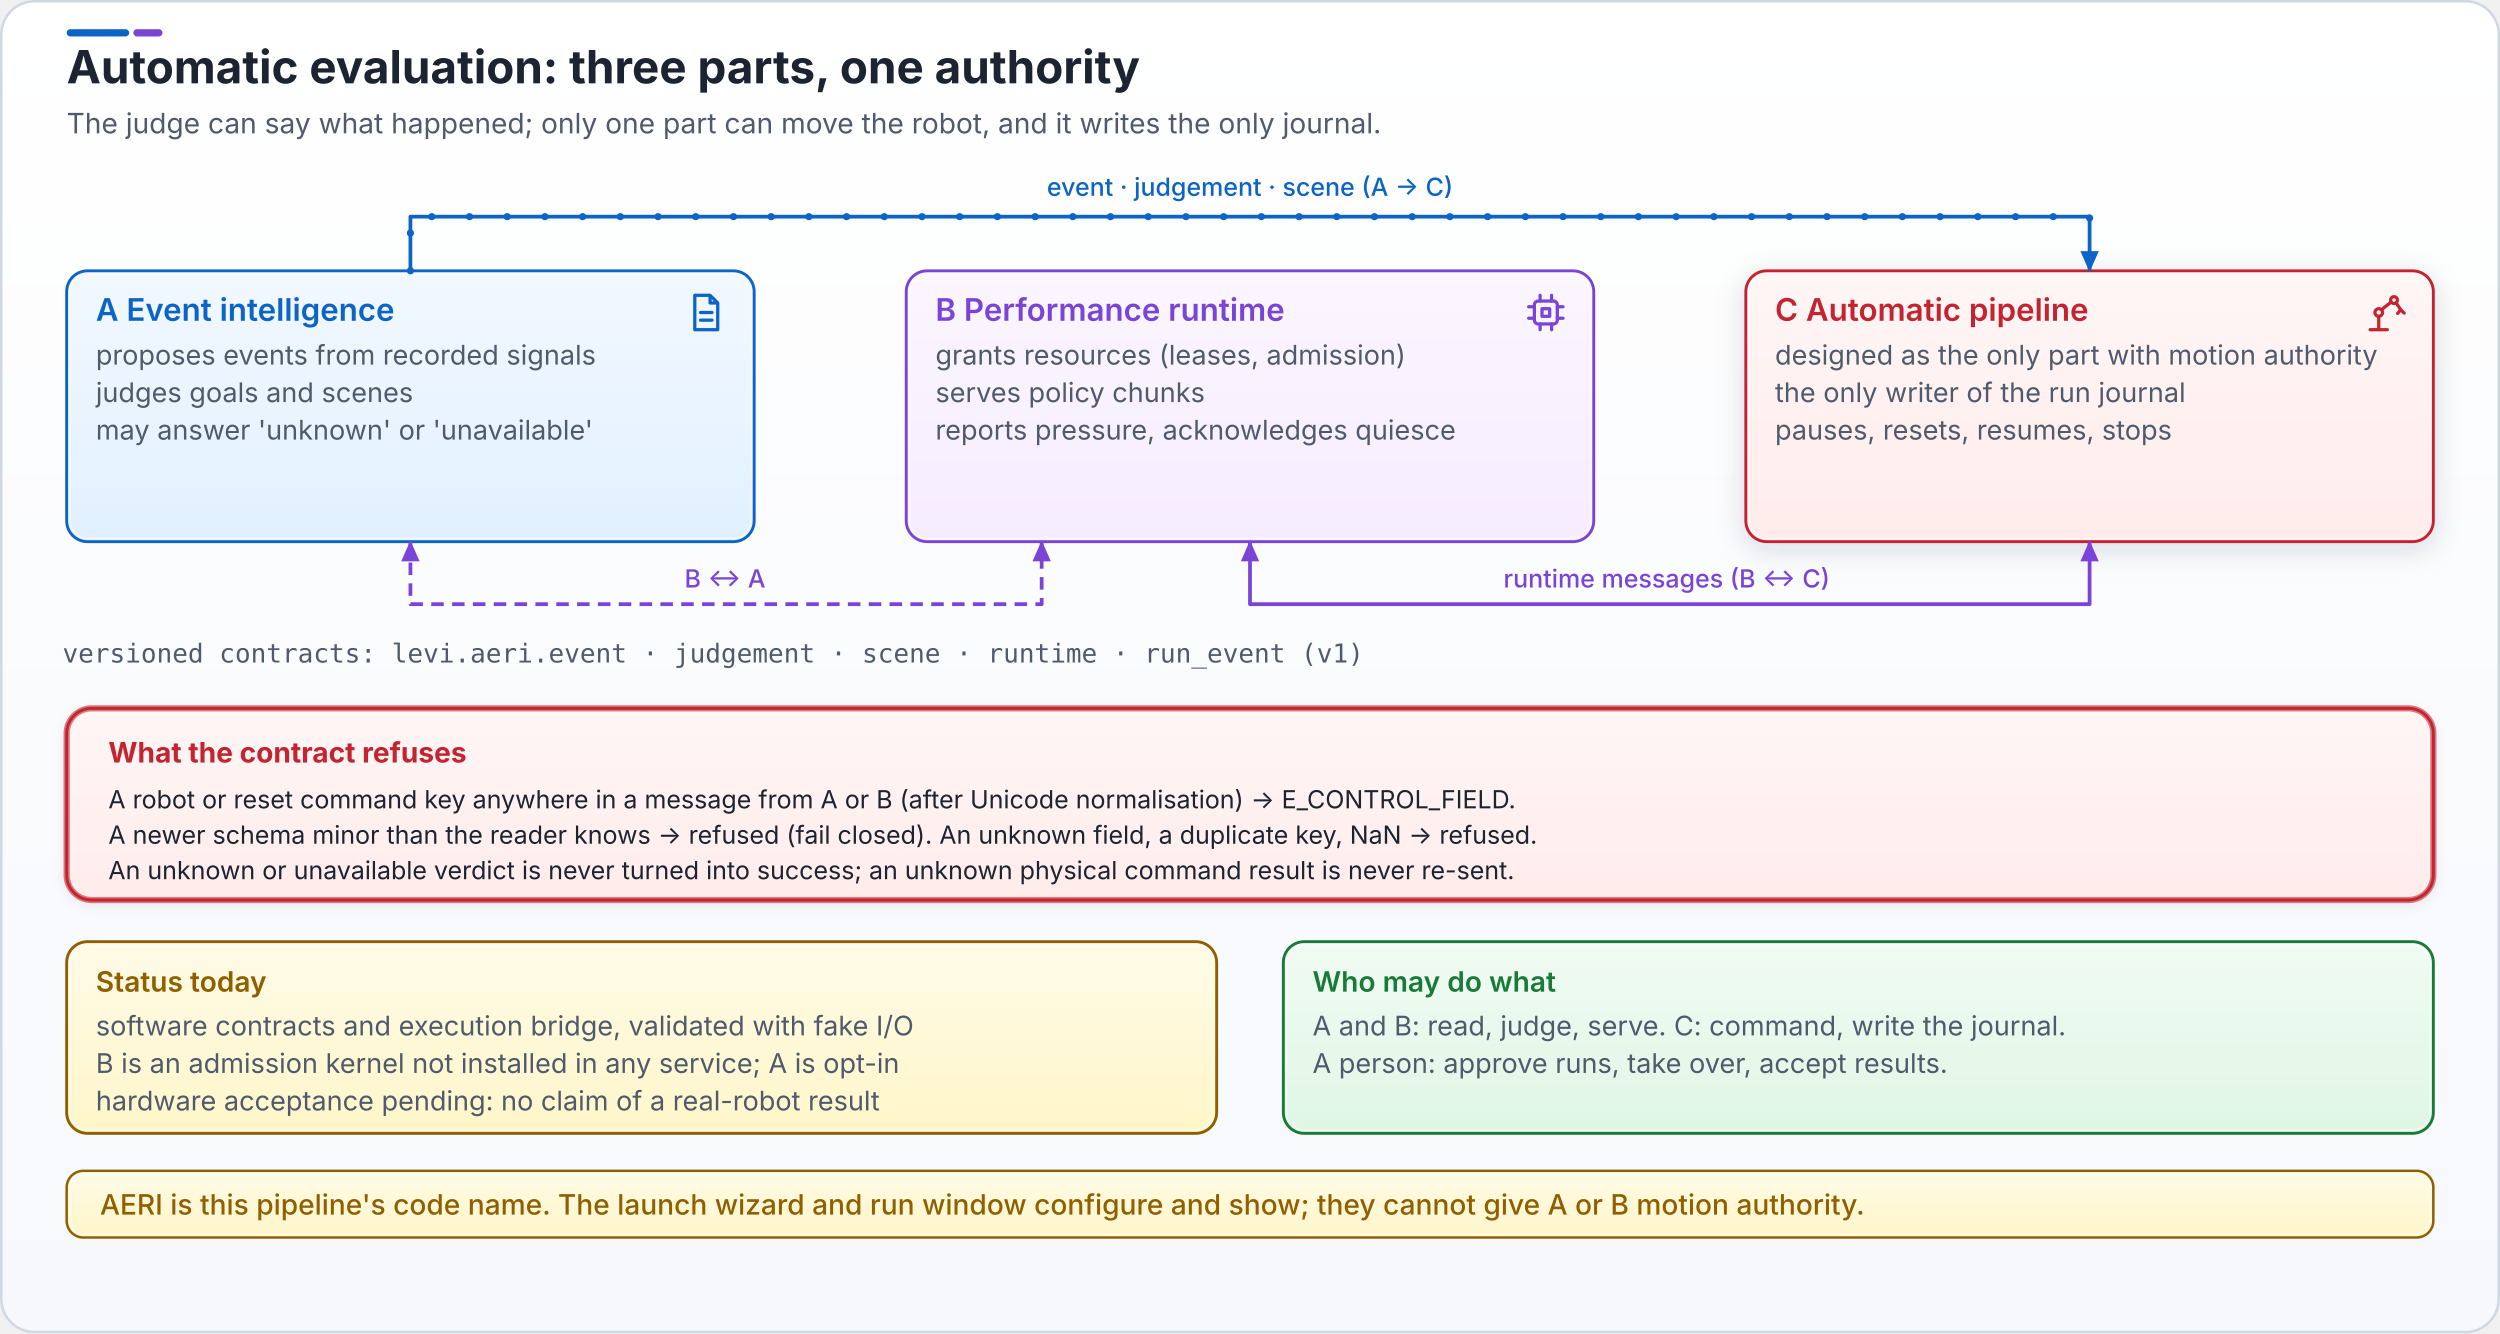
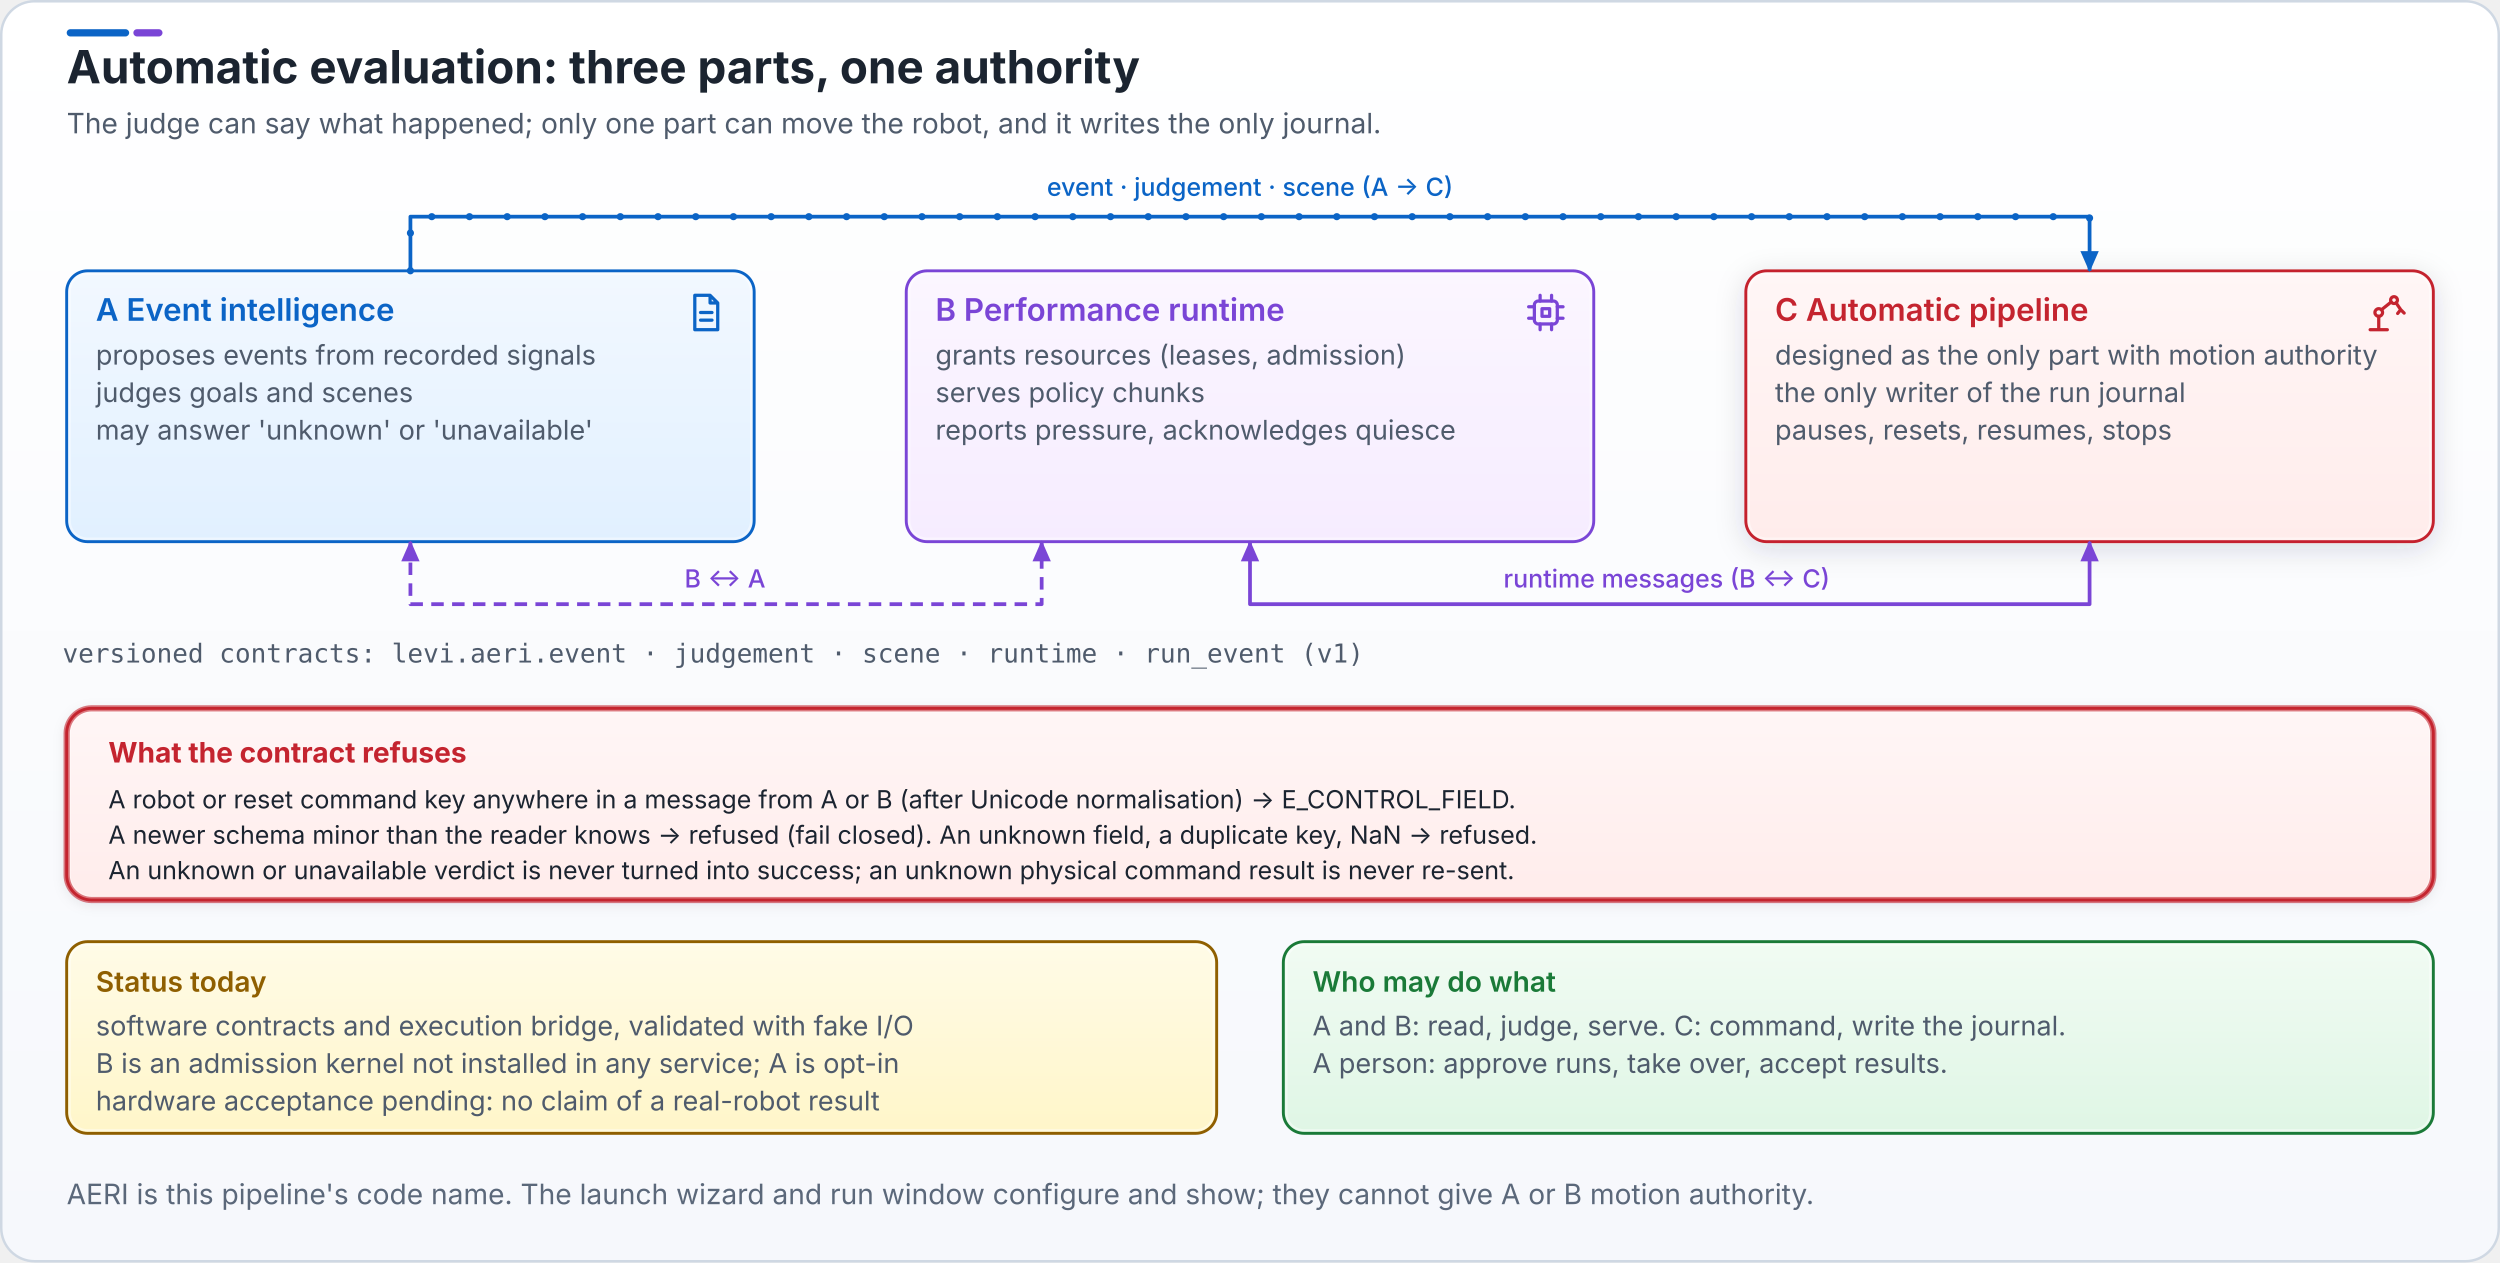
- <svg xmlns="http://www.w3.org/2000/svg" viewBox="0 0 1200 640" width="1200" height="640" role="img" aria-labelledby="t d">
+ <svg xmlns="http://www.w3.org/2000/svg" viewBox="0 0 1200 606" width="1200" height="606" role="img" aria-labelledby="t d">
  <defs>
    <style>@keyframes flow{to{stroke-dashoffset:-18}}.flow{animation:flow 3s linear infinite}@keyframes guard{0%,100%{opacity:.3}50%{opacity:.9}}.guard{opacity:.6;animation:guard 5s ease-in-out infinite}@media (prefers-reduced-motion: reduce) { * { animation: none !important; } }</style>
    <marker id="a_model" viewBox="0 0 10 10" refX="8.5" refY="5" markerWidth="7" markerHeight="7" orient="auto">
      <path d="M1 1.5 L9 5 L1 8.5 Z" fill="#0b64c6" />
    </marker>
    <marker id="a_system" viewBox="0 0 10 10" refX="8.5" refY="5" markerWidth="7" markerHeight="7" orient="auto">
      <path d="M1 1.5 L9 5 L1 8.5 Z" fill="#7a45d6" />
    </marker>
    <marker id="a_system_rev" viewBox="0 0 10 10" refX="8.5" refY="5" markerWidth="7" markerHeight="7" orient="auto-start-reverse">
      <path d="M1 1.5 L9 5 L1 8.5 Z" fill="#7a45d6" />
    </marker>
    <linearGradient id="g_danger" x1="0" y1="0" x2="0" y2="1">
      <stop offset="0" stop-color="#fff6f6" />
      <stop offset="1" stop-color="#ffeceb" />
    </linearGradient>
    <linearGradient id="g_gate" x1="0" y1="0" x2="0" y2="1">
      <stop offset="0" stop-color="#fffbe7" />
      <stop offset="1" stop-color="#fff6c9" />
    </linearGradient>
    <linearGradient id="g_model" x1="0" y1="0" x2="0" y2="1">
      <stop offset="0" stop-color="#f2f8ff" />
      <stop offset="1" stop-color="#e1f0ff" />
    </linearGradient>
    <linearGradient id="g_person" x1="0" y1="0" x2="0" y2="1">
      <stop offset="0" stop-color="#f1fbf3" />
      <stop offset="1" stop-color="#dff6e5" />
    </linearGradient>
    <linearGradient id="g_system" x1="0" y1="0" x2="0" y2="1">
      <stop offset="0" stop-color="#fbf6ff" />
      <stop offset="1" stop-color="#f6ecff" />
    </linearGradient>
    <linearGradient id="g_panel" x1="0" y1="0" x2="0" y2="1">
      <stop offset="0" stop-color="#ffffff" />
      <stop offset="1" stop-color="#f6f8fc" />
    </linearGradient>
    <filter id="sh1" x="-8%" y="-20%" width="116%" height="150%">
      <feDropShadow dx="0" dy="1.5" stdDeviation="3" flood-color="#1b2a44" flood-opacity="0.088" />
    </filter>
    <filter id="sh2" x="-8%" y="-20%" width="116%" height="150%">
      <feDropShadow dx="0" dy="3" stdDeviation="7" flood-color="#1b2a44" flood-opacity="0.144" />
    </filter>
  </defs>
-   <rect x="0.6" y="0.6" width="1198.8" height="638.8" rx="16" fill="url(#g_panel)" stroke="#cfd8e3" stroke-width="1.2" />
+   <rect x="0.6" y="0.6" width="1198.8" height="604.8" rx="16" fill="url(#g_panel)" stroke="#cfd8e3" stroke-width="1.2" />
  <rect x="32" y="14" width="30" height="3.5" rx="1.75" fill="#0b64c6" />
  <rect x="64" y="14" width="14" height="3.5" rx="1.75" fill="#7a45d6" />
  <text x="32" y="40" font-family="Inter, -apple-system, 'Segoe UI', Roboto, 'Noto Sans', Helvetica, Arial, sans-serif" font-size="22" font-weight="700" text-anchor="start" fill="#1b2430">Automatic evaluation: three parts, one authority</text>
  <text x="32" y="64" font-family="Inter, -apple-system, 'Segoe UI', Roboto, 'Noto Sans', Helvetica, Arial, sans-serif" font-size="13.5" font-weight="400" text-anchor="start" fill="#4f5b6c">The judge can say what happened; only one part can move the robot, and it writes the only journal.</text>
  <rect x="32" y="130" width="330" height="130" rx="10" fill="url(#g_model)" stroke="#0b64c6" stroke-width="1.4" />
  <rect x="33.5" y="131.5" width="327" height="127" rx="8.5" fill="none" stroke="#ffffff" stroke-opacity="0.425" stroke-width="1" />
  <text x="46" y="154" font-family="Inter, -apple-system, 'Segoe UI', Roboto, 'Noto Sans', Helvetica, Arial, sans-serif" font-size="15" font-weight="600" text-anchor="start" fill="#0b64c6">A  Event intelligence</text>
  <text x="46" y="175" font-family="Inter, -apple-system, 'Segoe UI', Roboto, 'Noto Sans', Helvetica, Arial, sans-serif" font-size="13" font-weight="400" text-anchor="start" fill="#4f5b6c">proposes events from recorded signals</text>
  <text x="46" y="193" font-family="Inter, -apple-system, 'Segoe UI', Roboto, 'Noto Sans', Helvetica, Arial, sans-serif" font-size="13" font-weight="400" text-anchor="start" fill="#4f5b6c">judges goals and scenes</text>
  <text x="46" y="211" font-family="Inter, -apple-system, 'Segoe UI', Roboto, 'Noto Sans', Helvetica, Arial, sans-serif" font-size="13" font-weight="400" text-anchor="start" fill="#4f5b6c">may answer 'unknown' or 'unavailable'</text>
  <g transform="translate(328 139) scale(0.917)" fill="none" stroke="#0b64c6" stroke-width="1.7" stroke-linecap="round" stroke-linejoin="round">
    <path d="M6 3h8l4 4v14H6z M14 3v4h4 M9 12h6 M9 16h6" />
  </g>
  <rect x="435" y="130" width="330" height="130" rx="10" fill="url(#g_system)" stroke="#7a45d6" stroke-width="1.4" />
  <rect x="436.5" y="131.5" width="327" height="127" rx="8.5" fill="none" stroke="#ffffff" stroke-opacity="0.425" stroke-width="1" />
  <text x="449" y="154" font-family="Inter, -apple-system, 'Segoe UI', Roboto, 'Noto Sans', Helvetica, Arial, sans-serif" font-size="15" font-weight="600" text-anchor="start" fill="#7a45d6">B  Performance runtime</text>
  <text x="449" y="175" font-family="Inter, -apple-system, 'Segoe UI', Roboto, 'Noto Sans', Helvetica, Arial, sans-serif" font-size="13" font-weight="400" text-anchor="start" fill="#4f5b6c">grants resources (leases, admission)</text>
  <text x="449" y="193" font-family="Inter, -apple-system, 'Segoe UI', Roboto, 'Noto Sans', Helvetica, Arial, sans-serif" font-size="13" font-weight="400" text-anchor="start" fill="#4f5b6c">serves policy chunks</text>
  <text x="449" y="211" font-family="Inter, -apple-system, 'Segoe UI', Roboto, 'Noto Sans', Helvetica, Arial, sans-serif" font-size="13" font-weight="400" text-anchor="start" fill="#4f5b6c">reports pressure, acknowledges quiesce</text>
  <g transform="translate(731 139) scale(0.917)" fill="none" stroke="#7a45d6" stroke-width="1.7" stroke-linecap="round" stroke-linejoin="round">
    <rect x="6" y="6" width="12" height="12" rx="2" />
    <rect x="10" y="10" width="4" height="4" />
    <path d="M9 3v3 M15 3v3 M9 18v3 M15 18v3 M3 9h3 M3 15h3 M18 9h3 M18 15h3" />
  </g>
  <rect x="838" y="130" width="330" height="130" rx="10" fill="url(#g_danger)" stroke="#c4242f" stroke-width="1.4" filter="url(#sh2)" />
  <rect x="839.5" y="131.5" width="327" height="127" rx="8.5" fill="none" stroke="#ffffff" stroke-opacity="0.425" stroke-width="1" />
  <text x="852" y="154" font-family="Inter, -apple-system, 'Segoe UI', Roboto, 'Noto Sans', Helvetica, Arial, sans-serif" font-size="15" font-weight="600" text-anchor="start" fill="#c4242f">C  Automatic pipeline</text>
  <text x="852" y="175" font-family="Inter, -apple-system, 'Segoe UI', Roboto, 'Noto Sans', Helvetica, Arial, sans-serif" font-size="13" font-weight="400" text-anchor="start" fill="#4f5b6c">designed as the only part with motion authority</text>
  <text x="852" y="193" font-family="Inter, -apple-system, 'Segoe UI', Roboto, 'Noto Sans', Helvetica, Arial, sans-serif" font-size="13" font-weight="400" text-anchor="start" fill="#4f5b6c">the only writer of the run journal</text>
  <text x="852" y="211" font-family="Inter, -apple-system, 'Segoe UI', Roboto, 'Noto Sans', Helvetica, Arial, sans-serif" font-size="13" font-weight="400" text-anchor="start" fill="#4f5b6c">pauses, resets, resumes, stops</text>
  <g transform="translate(1134 139) scale(0.917)" fill="none" stroke="#c4242f" stroke-width="1.7" stroke-linecap="round" stroke-linejoin="round">
    <path d="M4 21h9 M8.5 21v-7" />
    <circle cx="8.5" cy="12" r="2" />
    <path d="M10 10.5 15 6.5" />
    <circle cx="16.5" cy="5.5" r="1.8" />
    <path d="M17.6 7 20 10.5 M20 10.5l-1.6 2 M20 10.5l1.8 1.8" />
  </g>
  <path d="M197 130 L197 104 L1003 104 L1003 130" fill="none" stroke="#0b64c6" stroke-width="1.8" stroke-linejoin="round" marker-end="url(#a_model)" />
  <path class="flow" d="M197 130 L197 104 L1003 104 L1003 130" fill="none" stroke="#0b64c6" stroke-width="3.4" stroke-linecap="round" stroke-linejoin="round" stroke-dasharray="0.1 18" />
  <text x="600" y="94" font-family="Inter, -apple-system, 'Segoe UI', Roboto, 'Noto Sans', Helvetica, Arial, sans-serif" font-size="12" font-weight="500" text-anchor="middle" fill="#0b64c6">event · judgement · scene  (A → C)</text>
  <path d="M600 260 L600 290 L1003 290 L1003 260" fill="none" stroke="#7a45d6" stroke-width="1.8" stroke-linejoin="round" marker-end="url(#a_system)" marker-start="url(#a_system_rev)" />
  <text x="800" y="282" font-family="Inter, -apple-system, 'Segoe UI', Roboto, 'Noto Sans', Helvetica, Arial, sans-serif" font-size="12" font-weight="500" text-anchor="middle" fill="#7a45d6">runtime messages (B ↔ C)</text>
  <path d="M197 260 L197 290 L500 290 L500 260" fill="none" stroke="#7a45d6" stroke-width="1.8" stroke-linejoin="round" stroke-dasharray="6 4" marker-end="url(#a_system)" marker-start="url(#a_system_rev)" />
  <text x="348" y="282" font-family="Inter, -apple-system, 'Segoe UI', Roboto, 'Noto Sans', Helvetica, Arial, sans-serif" font-size="12" font-weight="500" text-anchor="middle" fill="#7a45d6">B ↔ A</text>
  <text x="30" y="318" font-family="ui-monospace, SFMono-Regular, Menlo, Consolas, monospace" font-size="12.5" font-weight="400" text-anchor="start" fill="#4f5b6c">versioned contracts: levi.aeri.event · judgement · scene · runtime · run_event  (v1)</text>
  <rect x="32" y="340" width="1136" height="92" rx="12" fill="url(#g_danger)" stroke="#c4242f" stroke-width="1.4" filter="url(#sh1)" />
  <rect x="33.5" y="341.5" width="1133" height="89" rx="10.5" fill="none" stroke="#ffffff" stroke-opacity="0.425" stroke-width="1" />
  <rect class="guard" x="32" y="340" width="1136" height="92" rx="12" fill="none" stroke="#c4242f" stroke-width="3" />
  <text x="52" y="366" font-family="Inter, -apple-system, 'Segoe UI', Roboto, 'Noto Sans', Helvetica, Arial, sans-serif" font-size="13.5" font-weight="700" text-anchor="start" fill="#c4242f">What the contract refuses</text>
  <text x="52" y="388" font-family="Inter, -apple-system, 'Segoe UI', Roboto, 'Noto Sans', Helvetica, Arial, sans-serif" font-size="12" font-weight="400" text-anchor="start" fill="#1b2430">A robot or reset command key anywhere in a message from A or B (after Unicode normalisation)  →  E_CONTROL_FIELD.</text>
  <text x="52" y="405" font-family="Inter, -apple-system, 'Segoe UI', Roboto, 'Noto Sans', Helvetica, Arial, sans-serif" font-size="12" font-weight="400" text-anchor="start" fill="#1b2430">A newer schema minor than the reader knows → refused (fail closed).   An unknown field, a duplicate key, NaN → refused.</text>
  <text x="52" y="422" font-family="Inter, -apple-system, 'Segoe UI', Roboto, 'Noto Sans', Helvetica, Arial, sans-serif" font-size="12" font-weight="400" text-anchor="start" fill="#1b2430">An unknown or unavailable verdict is never turned into success; an unknown physical command result is never re-sent.</text>
  <rect x="32" y="452" width="552" height="92" rx="10" fill="url(#g_gate)" stroke="#8f5f00" stroke-width="1.4" />
  <rect x="33.5" y="453.5" width="549" height="89" rx="8.5" fill="none" stroke="#ffffff" stroke-opacity="0.425" stroke-width="1" />
  <text x="46" y="476" font-family="Inter, -apple-system, 'Segoe UI', Roboto, 'Noto Sans', Helvetica, Arial, sans-serif" font-size="13.5" font-weight="600" text-anchor="start" fill="#8f5f00">Status today</text>
  <text x="46" y="497" font-family="Inter, -apple-system, 'Segoe UI', Roboto, 'Noto Sans', Helvetica, Arial, sans-serif" font-size="13" font-weight="400" text-anchor="start" fill="#4f5b6c">software contracts and execution bridge, validated with fake I/O</text>
  <text x="46" y="515" font-family="Inter, -apple-system, 'Segoe UI', Roboto, 'Noto Sans', Helvetica, Arial, sans-serif" font-size="13" font-weight="400" text-anchor="start" fill="#4f5b6c">B is an admission kernel not installed in any service; A is opt-in</text>
  <text x="46" y="533" font-family="Inter, -apple-system, 'Segoe UI', Roboto, 'Noto Sans', Helvetica, Arial, sans-serif" font-size="13" font-weight="400" text-anchor="start" fill="#4f5b6c">hardware acceptance pending: no claim of a real-robot result</text>
  <rect x="616" y="452" width="552" height="92" rx="10" fill="url(#g_person)" stroke="#1a7a38" stroke-width="1.4" />
  <rect x="617.5" y="453.5" width="549" height="89" rx="8.5" fill="none" stroke="#ffffff" stroke-opacity="0.425" stroke-width="1" />
  <text x="630" y="476" font-family="Inter, -apple-system, 'Segoe UI', Roboto, 'Noto Sans', Helvetica, Arial, sans-serif" font-size="13.5" font-weight="600" text-anchor="start" fill="#1a7a38">Who may do what</text>
  <text x="630" y="497" font-family="Inter, -apple-system, 'Segoe UI', Roboto, 'Noto Sans', Helvetica, Arial, sans-serif" font-size="13" font-weight="400" text-anchor="start" fill="#4f5b6c">A and B: read, judge, serve.   C: command, write the journal.</text>
  <text x="630" y="515" font-family="Inter, -apple-system, 'Segoe UI', Roboto, 'Noto Sans', Helvetica, Arial, sans-serif" font-size="13" font-weight="400" text-anchor="start" fill="#4f5b6c">A person: approve runs, take over, accept results.</text>
-   <rect x="32" y="562" width="1136" height="32" rx="8" fill="url(#g_gate)" stroke="#8f5f00" stroke-width="1.2" />
-   <rect x="33.5" y="563.5" width="1133" height="29" rx="6.5" fill="none" stroke="#ffffff" stroke-opacity="0.425" stroke-width="1" />
-   <text x="48" y="583" font-family="Inter, -apple-system, 'Segoe UI', Roboto, 'Noto Sans', Helvetica, Arial, sans-serif" font-size="13.5" font-weight="500" text-anchor="start" fill="#8f5f00">AERI is this pipeline's code name. The launch wizard and run window configure and show; they cannot give A or B motion authority.</text>
+   <text x="32" y="578" font-family="Inter, -apple-system, 'Segoe UI', Roboto, 'Noto Sans', Helvetica, Arial, sans-serif" font-size="13.5" font-weight="400" text-anchor="start" fill="#5b687a">AERI is this pipeline's code name. The launch wizard and run window configure and show; they cannot give A or B motion authority.</text>
</svg>
